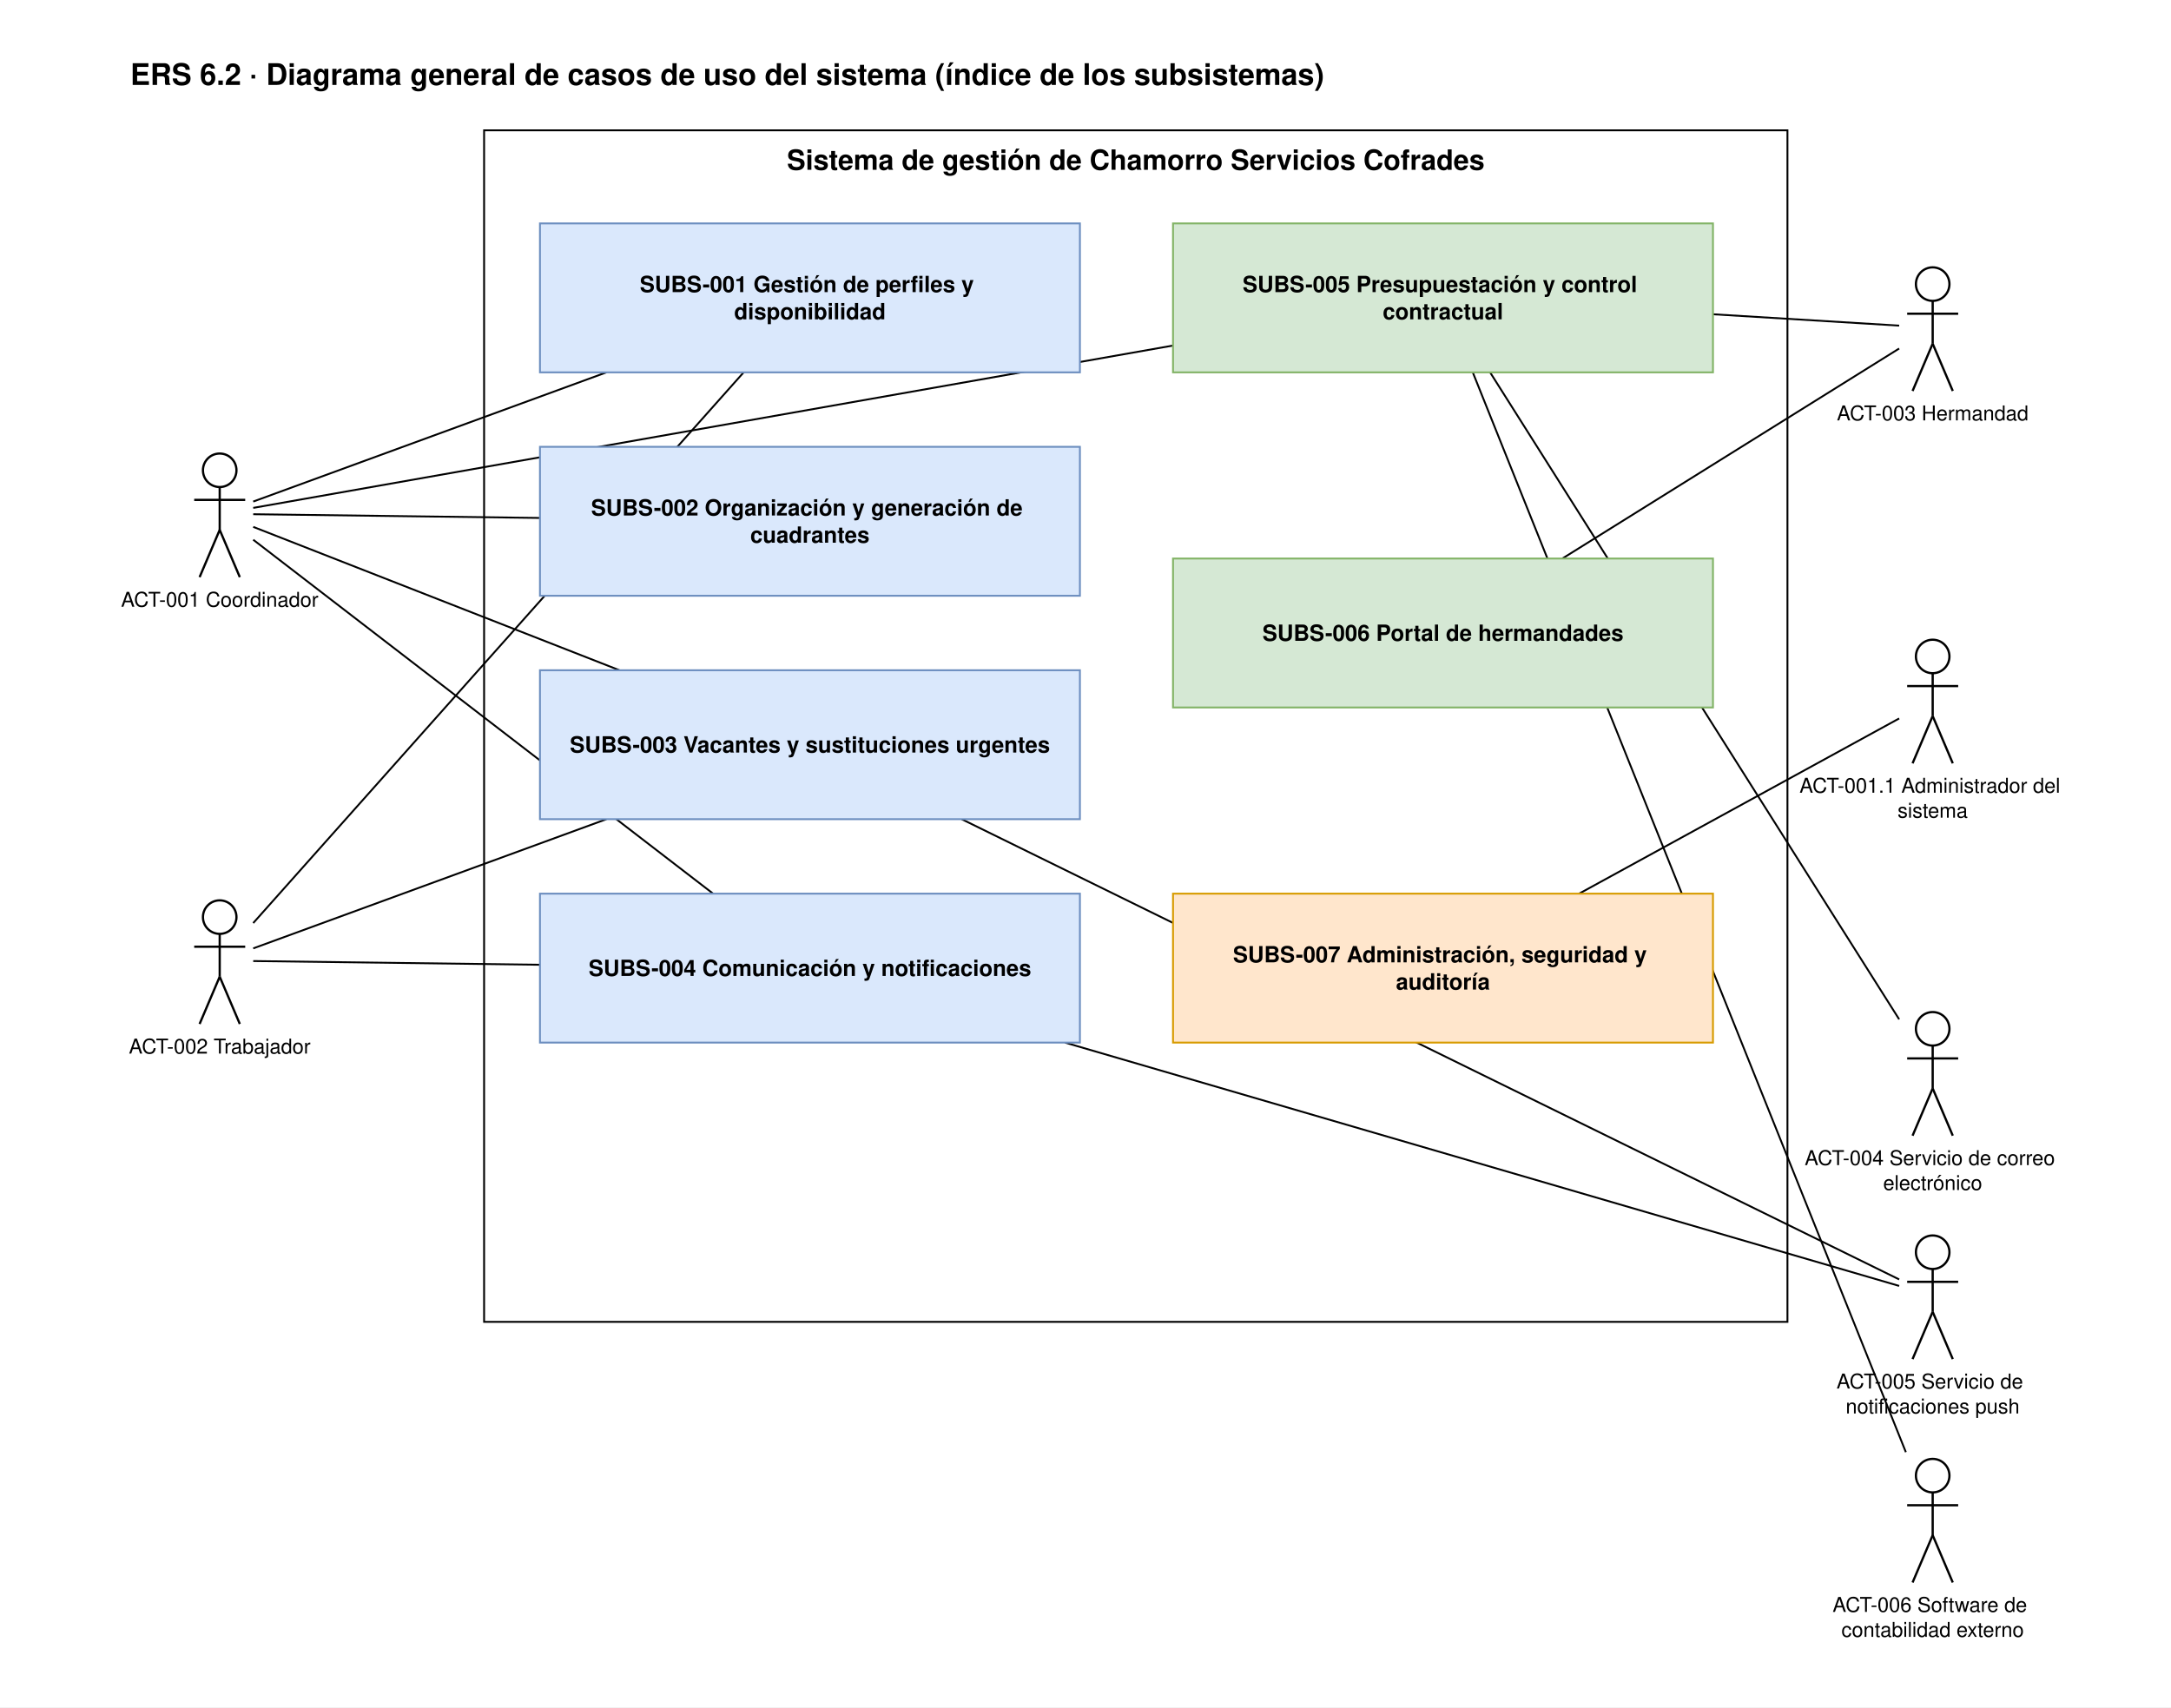
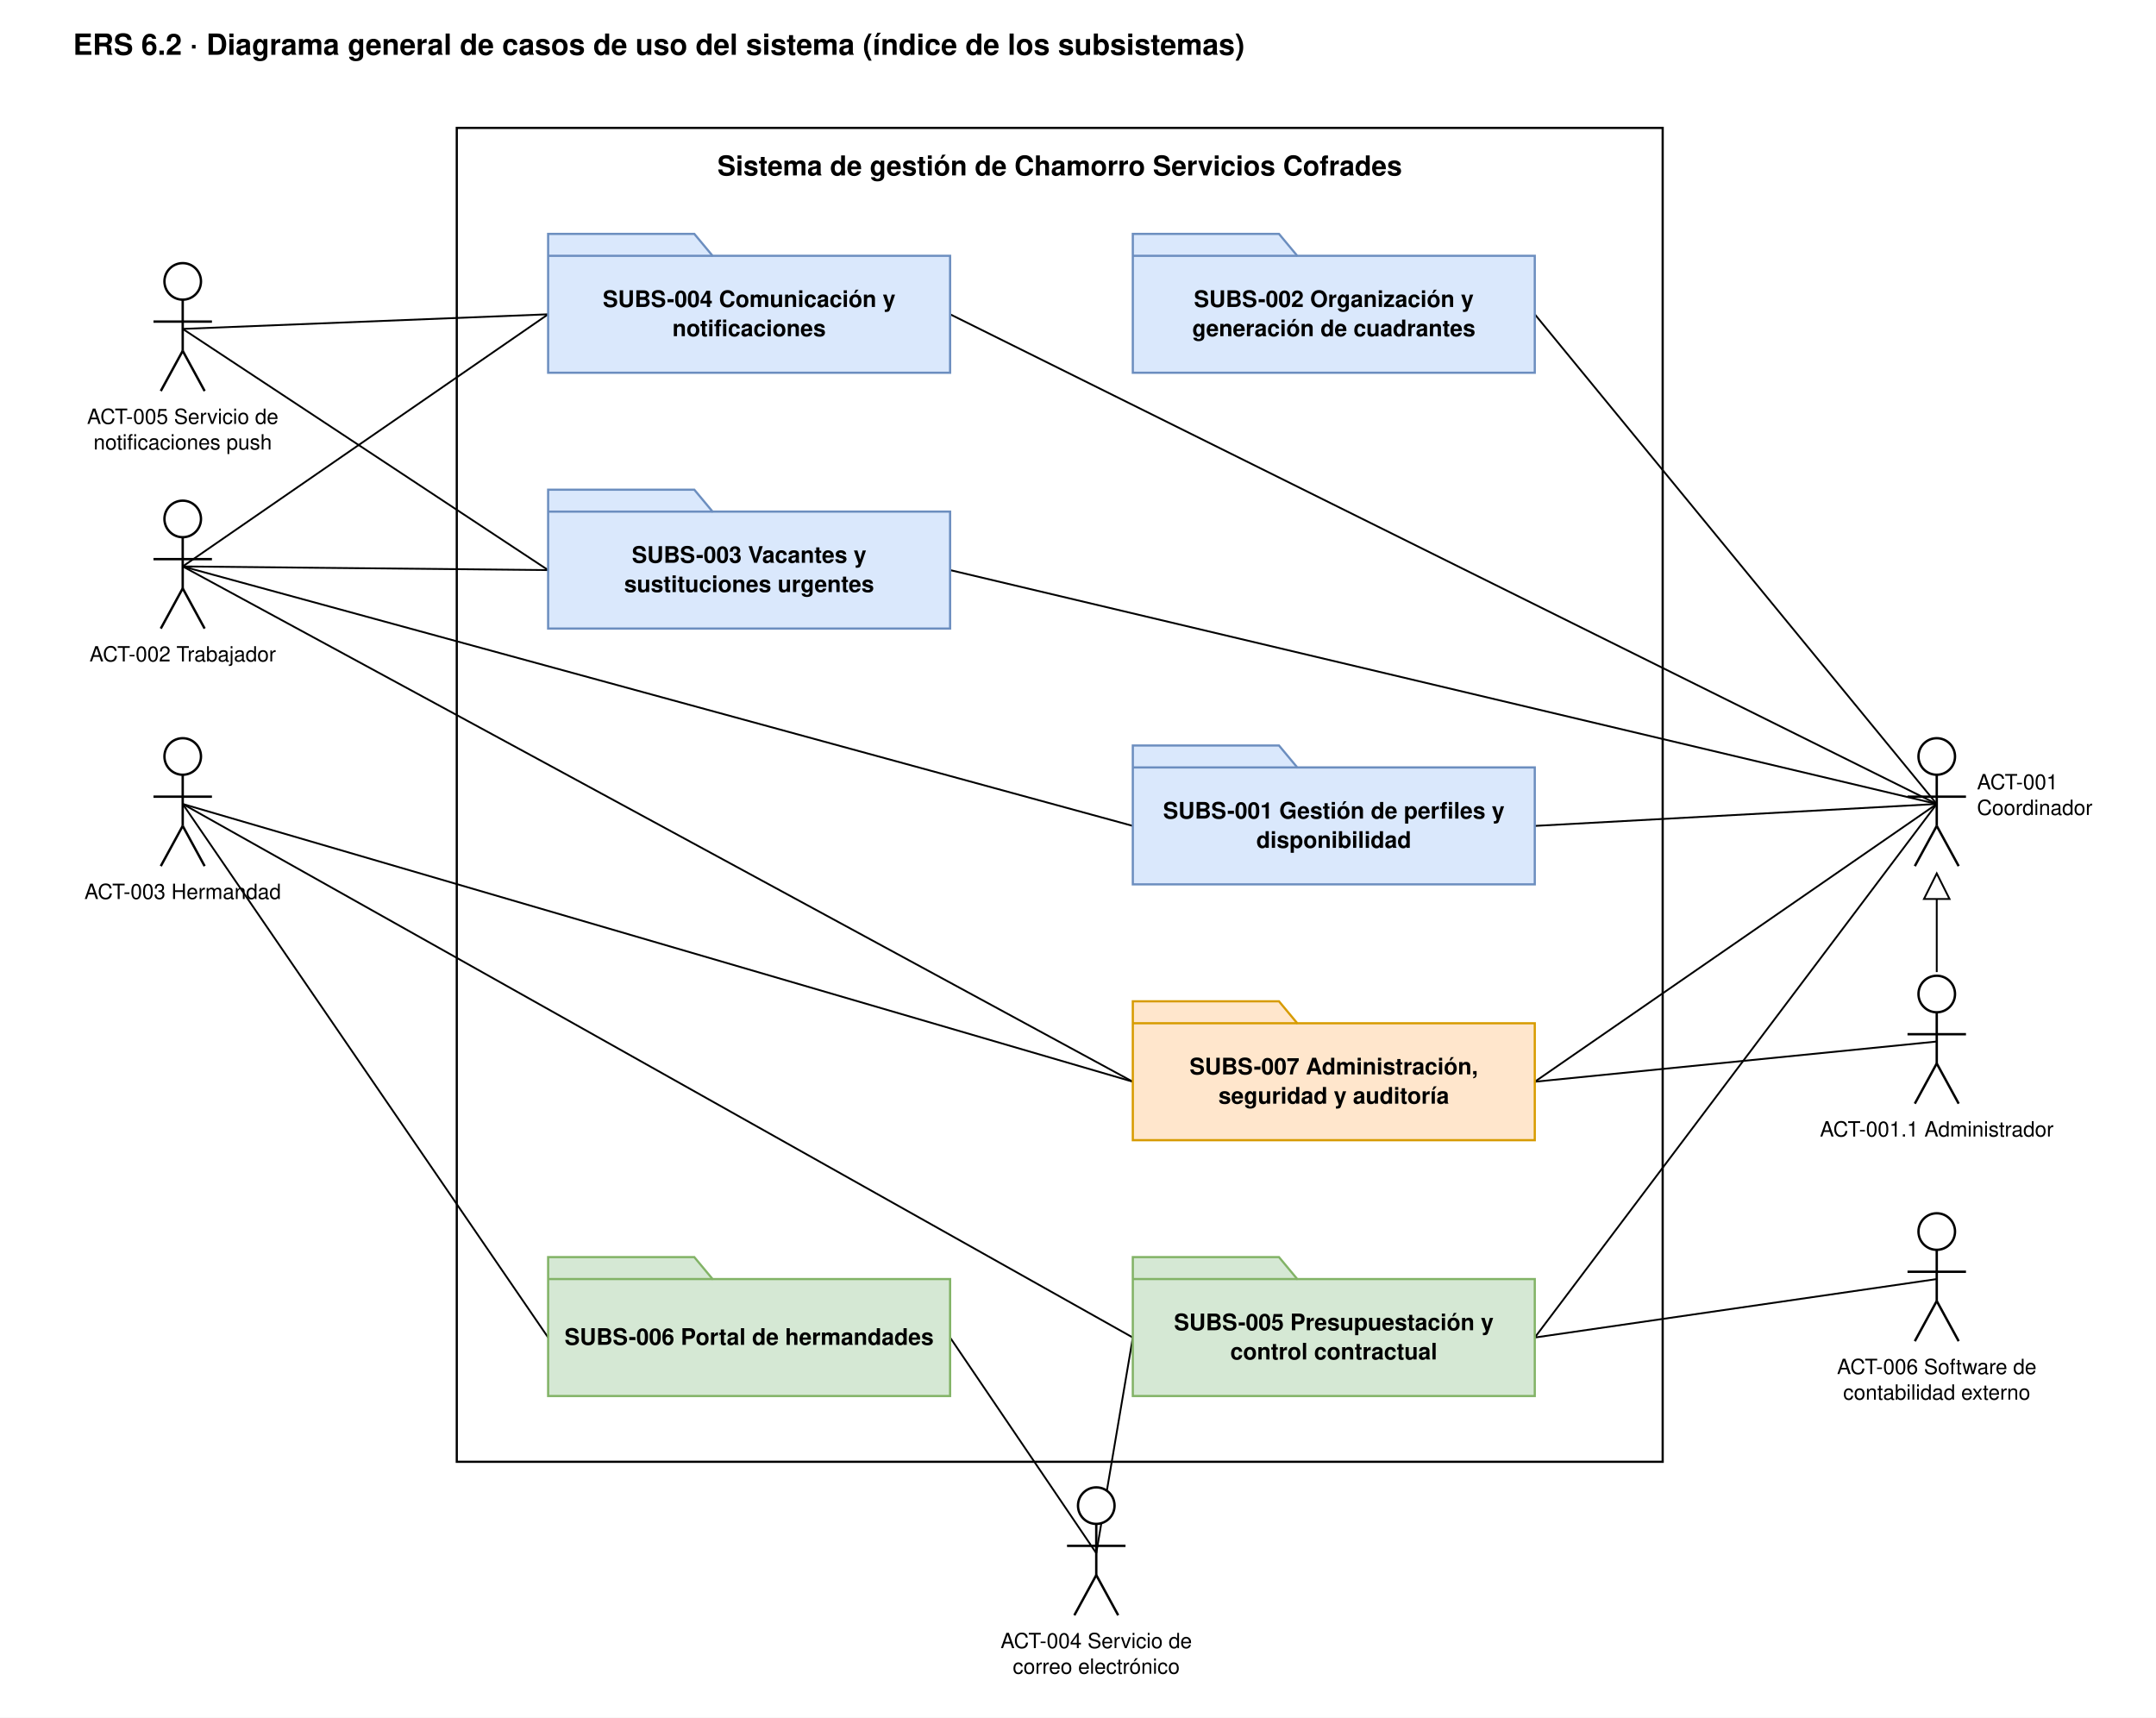
- <svg xmlns="http://www.w3.org/2000/svg" viewBox="20.0 -10.0 1166.0 917.0" width="1166" height="917">
-   <rect x="20.0" y="-10.0" width="1166.0" height="917.0" fill="#ffffff" />
-   <line x1="156.0" y1="259.4" x2="345.7" y2="190.0" stroke="#000000" stroke-width="1" />
-   <line x1="156.0" y1="266.2" x2="310.0" y2="268.2" stroke="#000000" stroke-width="1" />
-   <line x1="156.0" y1="273.0" x2="352.7" y2="350.0" stroke="#000000" stroke-width="1" />
-   <line x1="156.0" y1="279.9" x2="403.0" y2="470.0" stroke="#000000" stroke-width="1" />
-   <line x1="156.0" y1="262.8" x2="650.0" y2="175.6" stroke="#000000" stroke-width="1" />
-   <line x1="156.0" y1="485.8" x2="419.4" y2="190.0" stroke="#000000" stroke-width="1" />
-   <line x1="156.0" y1="499.4" x2="345.7" y2="430.0" stroke="#000000" stroke-width="1" />
-   <line x1="156.0" y1="506.2" x2="310.0" y2="508.2" stroke="#000000" stroke-width="1" />
-   <line x1="1040.0" y1="164.9" x2="940.0" y2="158.8" stroke="#000000" stroke-width="1" />
-   <line x1="1040.0" y1="177.2" x2="859.1" y2="290.0" stroke="#000000" stroke-width="1" />
-   <line x1="1040.0" y1="375.9" x2="868.1" y2="470.0" stroke="#000000" stroke-width="1" />
-   <line x1="1040.0" y1="537.5" x2="820.3" y2="190.0" stroke="#000000" stroke-width="1" />
-   <line x1="1040.0" y1="677.2" x2="536.5" y2="430.0" stroke="#000000" stroke-width="1" />
-   <line x1="1040.0" y1="680.7" x2="592.0" y2="550.0" stroke="#000000" stroke-width="1" />
-   <line x1="1043.6" y1="770.0" x2="811.0" y2="190.0" stroke="#000000" stroke-width="1" />
-   <text x="90.0" y="35.6" font-family="Helvetica, Arial, sans-serif" font-size="16" text-anchor="start" fill="#000000" font-weight="bold">ERS 6.2 · Diagrama general de casos de uso del sistema (índice de los subsistemas)</text>
-   <rect x="280.0" y="60.0" width="700.0" height="640.0" fill="none" stroke="#000000" stroke-width="1" />
-   <text x="630.0" y="81.2" font-family="Helvetica, Arial, sans-serif" font-size="15" text-anchor="middle" fill="#000000" font-weight="bold">
-     <tspan x="630.0">Sistema de gestión de Chamorro Servicios Cofrades</tspan>
-   </text>
-   <rect x="310.0" y="110.0" width="290.0" height="80.0" fill="#dae8fc" stroke="#6c8ebf" stroke-width="1" />
-   <text x="455.0" y="146.9" font-family="Helvetica, Arial, sans-serif" font-size="12" text-anchor="middle" fill="#000000" font-weight="bold">
-     <tspan x="455.0">SUBS-001 Gestión de perfiles y</tspan>
-     <tspan x="455.0" dy="14.6">disponibilidad</tspan>
-   </text>
-   <rect x="310.0" y="230.0" width="290.0" height="80.0" fill="#dae8fc" stroke="#6c8ebf" stroke-width="1" />
-   <text x="455.0" y="266.9" font-family="Helvetica, Arial, sans-serif" font-size="12" text-anchor="middle" fill="#000000" font-weight="bold">
-     <tspan x="455.0">SUBS-002 Organización y generación de</tspan>
-     <tspan x="455.0" dy="14.6">cuadrantes</tspan>
-   </text>
-   <rect x="310.0" y="350.0" width="290.0" height="80.0" fill="#dae8fc" stroke="#6c8ebf" stroke-width="1" />
-   <text x="455.0" y="394.2" font-family="Helvetica, Arial, sans-serif" font-size="12" text-anchor="middle" fill="#000000" font-weight="bold">
-     <tspan x="455.0">SUBS-003 Vacantes y sustituciones urgentes</tspan>
-   </text>
-   <rect x="310.0" y="470.0" width="290.0" height="80.0" fill="#dae8fc" stroke="#6c8ebf" stroke-width="1" />
-   <text x="455.0" y="514.2" font-family="Helvetica, Arial, sans-serif" font-size="12" text-anchor="middle" fill="#000000" font-weight="bold">
-     <tspan x="455.0">SUBS-004 Comunicación y notificaciones</tspan>
-   </text>
-   <rect x="650.0" y="110.0" width="290.0" height="80.0" fill="#d5e8d4" stroke="#82b366" stroke-width="1" />
-   <text x="795.0" y="146.9" font-family="Helvetica, Arial, sans-serif" font-size="12" text-anchor="middle" fill="#000000" font-weight="bold">
-     <tspan x="795.0">SUBS-005 Presupuestación y control</tspan>
-     <tspan x="795.0" dy="14.6">contractual</tspan>
-   </text>
-   <rect x="650.0" y="290.0" width="290.0" height="80.0" fill="#d5e8d4" stroke="#82b366" stroke-width="1" />
-   <text x="795.0" y="334.2" font-family="Helvetica, Arial, sans-serif" font-size="12" text-anchor="middle" fill="#000000" font-weight="bold">
-     <tspan x="795.0">SUBS-006 Portal de hermandades</tspan>
-   </text>
-   <rect x="650.0" y="470.0" width="290.0" height="80.0" fill="#ffe6cc" stroke="#d79b00" stroke-width="1" />
-   <text x="795.0" y="506.9" font-family="Helvetica, Arial, sans-serif" font-size="12" text-anchor="middle" fill="#000000" font-weight="bold">
-     <tspan x="795.0">SUBS-007 Administración, seguridad y</tspan>
-     <tspan x="795.0" dy="14.6">auditoría</tspan>
-   </text>
-   <circle cx="138.0" cy="242.6" r="9.0" fill="#ffffff" stroke="#000000" stroke-width="1.2" />
-   <line x1="138.0" y1="251.6" x2="138.0" y2="274.6" stroke="#000000" stroke-width="1.2" />
-   <line x1="124.3" y1="258.5" x2="151.7" y2="258.5" stroke="#000000" stroke-width="1.2" />
-   <line x1="138.0" y1="274.6" x2="127.2" y2="300.0" stroke="#000000" stroke-width="1.2" />
-   <line x1="138.0" y1="274.6" x2="148.8" y2="300.0" stroke="#000000" stroke-width="1.2" />
-   <text x="138.0" y="315.9" font-family="Helvetica, Arial, sans-serif" font-size="11" text-anchor="middle" fill="#000000">
-     <tspan x="138.0">ACT-001 Coordinador</tspan>
-   </text>
-   <circle cx="138.0" cy="482.6" r="9.0" fill="#ffffff" stroke="#000000" stroke-width="1.2" />
-   <line x1="138.0" y1="491.6" x2="138.0" y2="514.6" stroke="#000000" stroke-width="1.2" />
-   <line x1="124.3" y1="498.5" x2="151.7" y2="498.5" stroke="#000000" stroke-width="1.2" />
-   <line x1="138.0" y1="514.6" x2="127.2" y2="540.0" stroke="#000000" stroke-width="1.2" />
-   <line x1="138.0" y1="514.6" x2="148.8" y2="540.0" stroke="#000000" stroke-width="1.2" />
-   <text x="138.0" y="555.9" font-family="Helvetica, Arial, sans-serif" font-size="11" text-anchor="middle" fill="#000000">
-     <tspan x="138.0">ACT-002 Trabajador</tspan>
-   </text>
-   <circle cx="1058.0" cy="142.6" r="9.0" fill="#ffffff" stroke="#000000" stroke-width="1.2" />
-   <line x1="1058.0" y1="151.6" x2="1058.0" y2="174.6" stroke="#000000" stroke-width="1.2" />
-   <line x1="1044.3" y1="158.5" x2="1071.7" y2="158.5" stroke="#000000" stroke-width="1.2" />
-   <line x1="1058.0" y1="174.6" x2="1047.2" y2="200.0" stroke="#000000" stroke-width="1.2" />
-   <line x1="1058.0" y1="174.6" x2="1068.8" y2="200.0" stroke="#000000" stroke-width="1.2" />
-   <text x="1058.0" y="215.8" font-family="Helvetica, Arial, sans-serif" font-size="11" text-anchor="middle" fill="#000000">
-     <tspan x="1058.0">ACT-003 Hermandad</tspan>
-   </text>
-   <circle cx="1058.0" cy="342.6" r="9.0" fill="#ffffff" stroke="#000000" stroke-width="1.2" />
-   <line x1="1058.0" y1="351.6" x2="1058.0" y2="374.6" stroke="#000000" stroke-width="1.2" />
-   <line x1="1044.3" y1="358.5" x2="1071.7" y2="358.5" stroke="#000000" stroke-width="1.2" />
-   <line x1="1058.0" y1="374.6" x2="1047.2" y2="400.0" stroke="#000000" stroke-width="1.2" />
-   <line x1="1058.0" y1="374.6" x2="1068.8" y2="400.0" stroke="#000000" stroke-width="1.2" />
-   <text x="1058.0" y="415.8" font-family="Helvetica, Arial, sans-serif" font-size="11" text-anchor="middle" fill="#000000">
-     <tspan x="1058.0">ACT-001.1 Administrador del</tspan>
-     <tspan x="1058.0" dy="13.4">sistema</tspan>
-   </text>
-   <circle cx="1058.0" cy="542.6" r="9.0" fill="#ffffff" stroke="#000000" stroke-width="1.2" />
-   <line x1="1058.0" y1="551.6" x2="1058.0" y2="574.6" stroke="#000000" stroke-width="1.2" />
-   <line x1="1044.3" y1="558.5" x2="1071.7" y2="558.5" stroke="#000000" stroke-width="1.2" />
-   <line x1="1058.0" y1="574.6" x2="1047.2" y2="600.0" stroke="#000000" stroke-width="1.2" />
-   <line x1="1058.0" y1="574.6" x2="1068.8" y2="600.0" stroke="#000000" stroke-width="1.2" />
-   <text x="1058.0" y="615.8" font-family="Helvetica, Arial, sans-serif" font-size="11" text-anchor="middle" fill="#000000">
-     <tspan x="1058.0">ACT-004 Servicio de correo</tspan>
-     <tspan x="1058.0" dy="13.4">electrónico</tspan>
-   </text>
-   <circle cx="1058.0" cy="662.6" r="9.0" fill="#ffffff" stroke="#000000" stroke-width="1.2" />
-   <line x1="1058.0" y1="671.6" x2="1058.0" y2="694.6" stroke="#000000" stroke-width="1.2" />
-   <line x1="1044.3" y1="678.5" x2="1071.7" y2="678.5" stroke="#000000" stroke-width="1.2" />
-   <line x1="1058.0" y1="694.6" x2="1047.2" y2="720.0" stroke="#000000" stroke-width="1.2" />
-   <line x1="1058.0" y1="694.6" x2="1068.8" y2="720.0" stroke="#000000" stroke-width="1.2" />
-   <text x="1058.0" y="735.8" font-family="Helvetica, Arial, sans-serif" font-size="11" text-anchor="middle" fill="#000000">
-     <tspan x="1058.0">ACT-005 Servicio de</tspan>
-     <tspan x="1058.0" dy="13.4">notificaciones push</tspan>
-   </text>
-   <circle cx="1058.0" cy="782.6" r="9.0" fill="#ffffff" stroke="#000000" stroke-width="1.2" />
-   <line x1="1058.0" y1="791.6" x2="1058.0" y2="814.6" stroke="#000000" stroke-width="1.2" />
-   <line x1="1044.3" y1="798.5" x2="1071.7" y2="798.5" stroke="#000000" stroke-width="1.2" />
-   <line x1="1058.0" y1="814.6" x2="1047.2" y2="840.0" stroke="#000000" stroke-width="1.2" />
-   <line x1="1058.0" y1="814.6" x2="1068.8" y2="840.0" stroke="#000000" stroke-width="1.2" />
-   <text x="1058.0" y="855.8" font-family="Helvetica, Arial, sans-serif" font-size="11" text-anchor="middle" fill="#000000">
-     <tspan x="1058.0">ACT-006 Software de</tspan>
-     <tspan x="1058.0" dy="13.4">contabilidad externo</tspan>
-   </text>
+ <svg xmlns="http://www.w3.org/2000/svg" viewBox="0 -30 1180 940" width="1180" height="940">
+   <rect x="0" y="-30" width="1180" height="940" fill="#fff" />
+   <text x="40" y="0" font-family="Helvetica, Arial, sans-serif" font-size="16" font-weight="bold">ERS 6.2 · Diagrama general de casos de uso del sistema (índice de los subsistemas)</text>
+   <rect x="250" y="40" width="660" height="730" fill="none" stroke="#000" stroke-width="1.2" />
+   <text x="580" y="66" text-anchor="middle" font-family="Helvetica, Arial, sans-serif" font-size="15" font-weight="bold">Sistema de gestión de Chamorro Servicios Cofrades</text>
+   <line x1="1060" y1="410" x2="840" y2="422.0" stroke="#000" stroke-width="1" />
+   <line x1="1060" y1="410" x2="840" y2="142.0" stroke="#000" stroke-width="1" />
+   <line x1="1060" y1="410" x2="520" y2="282.0" stroke="#000" stroke-width="1" />
+   <line x1="1060" y1="410" x2="520" y2="142.0" stroke="#000" stroke-width="1" />
+   <line x1="1060" y1="410" x2="840" y2="702.0" stroke="#000" stroke-width="1" />
+   <line x1="1060" y1="410" x2="840" y2="562.0" stroke="#000" stroke-width="1" />
+   <line x1="1060" y1="540" x2="840" y2="562.0" stroke="#000" stroke-width="1" />
+   <line x1="100" y1="280" x2="620" y2="422.0" stroke="#000" stroke-width="1" />
+   <line x1="100" y1="280" x2="300" y2="282.0" stroke="#000" stroke-width="1" />
+   <line x1="100" y1="280" x2="300" y2="142.0" stroke="#000" stroke-width="1" />
+   <line x1="100" y1="280" x2="620" y2="562.0" stroke="#000" stroke-width="1" />
+   <line x1="100" y1="410" x2="620" y2="702.0" stroke="#000" stroke-width="1" />
+   <line x1="100" y1="410" x2="300" y2="702.0" stroke="#000" stroke-width="1" />
+   <line x1="100" y1="410" x2="620" y2="562.0" stroke="#000" stroke-width="1" />
+   <line x1="600" y1="820" x2="620" y2="702.0" stroke="#000" stroke-width="1" />
+   <line x1="600" y1="820" x2="520" y2="702.0" stroke="#000" stroke-width="1" />
+   <line x1="100" y1="150" x2="300" y2="282.0" stroke="#000" stroke-width="1" />
+   <line x1="100" y1="150" x2="300" y2="142.0" stroke="#000" stroke-width="1" />
+   <line x1="1060" y1="670" x2="840" y2="702.0" stroke="#000" stroke-width="1" />
+   <line x1="1060" y1="502" x2="1060" y2="462" stroke="#000" stroke-width="1" />
+   <polygon points="1060,448 1053,462 1067,462" fill="#fff" stroke="#000" />
+   <path d="M 620 378 L 700 378 L 710 390 L 840 390 L 840 454 L 620 454 Z" fill="#DAE8FC" stroke="#6C8EBF" stroke-width="1.2" />
+   <line x1="620" y1="390" x2="710" y2="390" stroke="#6C8EBF" stroke-width="1.2" />
+   <text x="730.0" y="418.0" text-anchor="middle" font-family="Helvetica, Arial, sans-serif" font-size="12.5" font-weight="bold">SUBS-001 Gestión de perfiles y</text>
+   <text x="730.0" y="434.0" text-anchor="middle" font-family="Helvetica, Arial, sans-serif" font-size="12.5" font-weight="bold">disponibilidad</text>
+   <path d="M 620 98 L 700 98 L 710 110 L 840 110 L 840 174 L 620 174 Z" fill="#DAE8FC" stroke="#6C8EBF" stroke-width="1.2" />
+   <line x1="620" y1="110" x2="710" y2="110" stroke="#6C8EBF" stroke-width="1.2" />
+   <text x="730.0" y="138.0" text-anchor="middle" font-family="Helvetica, Arial, sans-serif" font-size="12.5" font-weight="bold">SUBS-002 Organización y</text>
+   <text x="730.0" y="154.0" text-anchor="middle" font-family="Helvetica, Arial, sans-serif" font-size="12.5" font-weight="bold">generación de cuadrantes</text>
+   <path d="M 300 238 L 380 238 L 390 250 L 520 250 L 520 314 L 300 314 Z" fill="#DAE8FC" stroke="#6C8EBF" stroke-width="1.2" />
+   <line x1="300" y1="250" x2="390" y2="250" stroke="#6C8EBF" stroke-width="1.2" />
+   <text x="410.0" y="278.0" text-anchor="middle" font-family="Helvetica, Arial, sans-serif" font-size="12.5" font-weight="bold">SUBS-003 Vacantes y</text>
+   <text x="410.0" y="294.0" text-anchor="middle" font-family="Helvetica, Arial, sans-serif" font-size="12.5" font-weight="bold">sustituciones urgentes</text>
+   <path d="M 300 98 L 380 98 L 390 110 L 520 110 L 520 174 L 300 174 Z" fill="#DAE8FC" stroke="#6C8EBF" stroke-width="1.2" />
+   <line x1="300" y1="110" x2="390" y2="110" stroke="#6C8EBF" stroke-width="1.2" />
+   <text x="410.0" y="138.0" text-anchor="middle" font-family="Helvetica, Arial, sans-serif" font-size="12.5" font-weight="bold">SUBS-004 Comunicación y</text>
+   <text x="410.0" y="154.0" text-anchor="middle" font-family="Helvetica, Arial, sans-serif" font-size="12.5" font-weight="bold">notificaciones</text>
+   <path d="M 620 658 L 700 658 L 710 670 L 840 670 L 840 734 L 620 734 Z" fill="#D5E8D4" stroke="#82B366" stroke-width="1.2" />
+   <line x1="620" y1="670" x2="710" y2="670" stroke="#82B366" stroke-width="1.2" />
+   <text x="730.0" y="698.0" text-anchor="middle" font-family="Helvetica, Arial, sans-serif" font-size="12.5" font-weight="bold">SUBS-005 Presupuestación y</text>
+   <text x="730.0" y="714.0" text-anchor="middle" font-family="Helvetica, Arial, sans-serif" font-size="12.5" font-weight="bold">control contractual</text>
+   <path d="M 300 658 L 380 658 L 390 670 L 520 670 L 520 734 L 300 734 Z" fill="#D5E8D4" stroke="#82B366" stroke-width="1.2" />
+   <line x1="300" y1="670" x2="390" y2="670" stroke="#82B366" stroke-width="1.2" />
+   <text x="410.0" y="706.0" text-anchor="middle" font-family="Helvetica, Arial, sans-serif" font-size="12.5" font-weight="bold">SUBS-006 Portal de hermandades</text>
+   <path d="M 620 518 L 700 518 L 710 530 L 840 530 L 840 594 L 620 594 Z" fill="#FFE6CC" stroke="#D79B00" stroke-width="1.2" />
+   <line x1="620" y1="530" x2="710" y2="530" stroke="#D79B00" stroke-width="1.2" />
+   <text x="730.0" y="558.0" text-anchor="middle" font-family="Helvetica, Arial, sans-serif" font-size="12.5" font-weight="bold">SUBS-007 Administración,</text>
+   <text x="730.0" y="574.0" text-anchor="middle" font-family="Helvetica, Arial, sans-serif" font-size="12.5" font-weight="bold">seguridad y auditoría</text>
+   <g stroke="#000" stroke-width="1.3" fill="#fff">
+     <circle cx="1060" cy="384" r="10" />
+     <line x1="1060" y1="394" x2="1060" y2="422" />
+     <line x1="1044" y1="406" x2="1076" y2="406" />
+     <line x1="1060" y1="422" x2="1048" y2="444" />
+     <line x1="1060" y1="422" x2="1072" y2="444" />
+   </g>
+   <text x="1082" y="402" text-anchor="start" font-family="Helvetica, Arial, sans-serif" font-size="11.5">ACT-001</text>
+   <text x="1082" y="416" text-anchor="start" font-family="Helvetica, Arial, sans-serif" font-size="11.5">Coordinador</text>
+   <g stroke="#000" stroke-width="1.3" fill="#fff">
+     <circle cx="1060" cy="514" r="10" />
+     <line x1="1060" y1="524" x2="1060" y2="552" />
+     <line x1="1044" y1="536" x2="1076" y2="536" />
+     <line x1="1060" y1="552" x2="1048" y2="574" />
+     <line x1="1060" y1="552" x2="1072" y2="574" />
+   </g>
+   <text x="1060" y="592" text-anchor="middle" font-family="Helvetica, Arial, sans-serif" font-size="11.5">ACT-001.1 Administrador</text>
+   <g stroke="#000" stroke-width="1.3" fill="#fff">
+     <circle cx="100" cy="254" r="10" />
+     <line x1="100" y1="264" x2="100" y2="292" />
+     <line x1="84" y1="276" x2="116" y2="276" />
+     <line x1="100" y1="292" x2="88" y2="314" />
+     <line x1="100" y1="292" x2="112" y2="314" />
+   </g>
+   <text x="100" y="332" text-anchor="middle" font-family="Helvetica, Arial, sans-serif" font-size="11.5">ACT-002 Trabajador</text>
+   <g stroke="#000" stroke-width="1.3" fill="#fff">
+     <circle cx="100" cy="384" r="10" />
+     <line x1="100" y1="394" x2="100" y2="422" />
+     <line x1="84" y1="406" x2="116" y2="406" />
+     <line x1="100" y1="422" x2="88" y2="444" />
+     <line x1="100" y1="422" x2="112" y2="444" />
+   </g>
+   <text x="100" y="462" text-anchor="middle" font-family="Helvetica, Arial, sans-serif" font-size="11.5">ACT-003 Hermandad</text>
+   <g stroke="#000" stroke-width="1.3" fill="#fff">
+     <circle cx="600" cy="794" r="10" />
+     <line x1="600" y1="804" x2="600" y2="832" />
+     <line x1="584" y1="816" x2="616" y2="816" />
+     <line x1="600" y1="832" x2="588" y2="854" />
+     <line x1="600" y1="832" x2="612" y2="854" />
+   </g>
+   <text x="600" y="872" text-anchor="middle" font-family="Helvetica, Arial, sans-serif" font-size="11.5">ACT-004 Servicio de</text>
+   <text x="600" y="886" text-anchor="middle" font-family="Helvetica, Arial, sans-serif" font-size="11.5">correo electrónico</text>
+   <g stroke="#000" stroke-width="1.3" fill="#fff">
+     <circle cx="100" cy="124" r="10" />
+     <line x1="100" y1="134" x2="100" y2="162" />
+     <line x1="84" y1="146" x2="116" y2="146" />
+     <line x1="100" y1="162" x2="88" y2="184" />
+     <line x1="100" y1="162" x2="112" y2="184" />
+   </g>
+   <text x="100" y="202" text-anchor="middle" font-family="Helvetica, Arial, sans-serif" font-size="11.5">ACT-005 Servicio de</text>
+   <text x="100" y="216" text-anchor="middle" font-family="Helvetica, Arial, sans-serif" font-size="11.5">notificaciones push</text>
+   <g stroke="#000" stroke-width="1.3" fill="#fff">
+     <circle cx="1060" cy="644" r="10" />
+     <line x1="1060" y1="654" x2="1060" y2="682" />
+     <line x1="1044" y1="666" x2="1076" y2="666" />
+     <line x1="1060" y1="682" x2="1048" y2="704" />
+     <line x1="1060" y1="682" x2="1072" y2="704" />
+   </g>
+   <text x="1060" y="722" text-anchor="middle" font-family="Helvetica, Arial, sans-serif" font-size="11.5">ACT-006 Software de</text>
+   <text x="1060" y="736" text-anchor="middle" font-family="Helvetica, Arial, sans-serif" font-size="11.5">contabilidad externo</text>
</svg>
